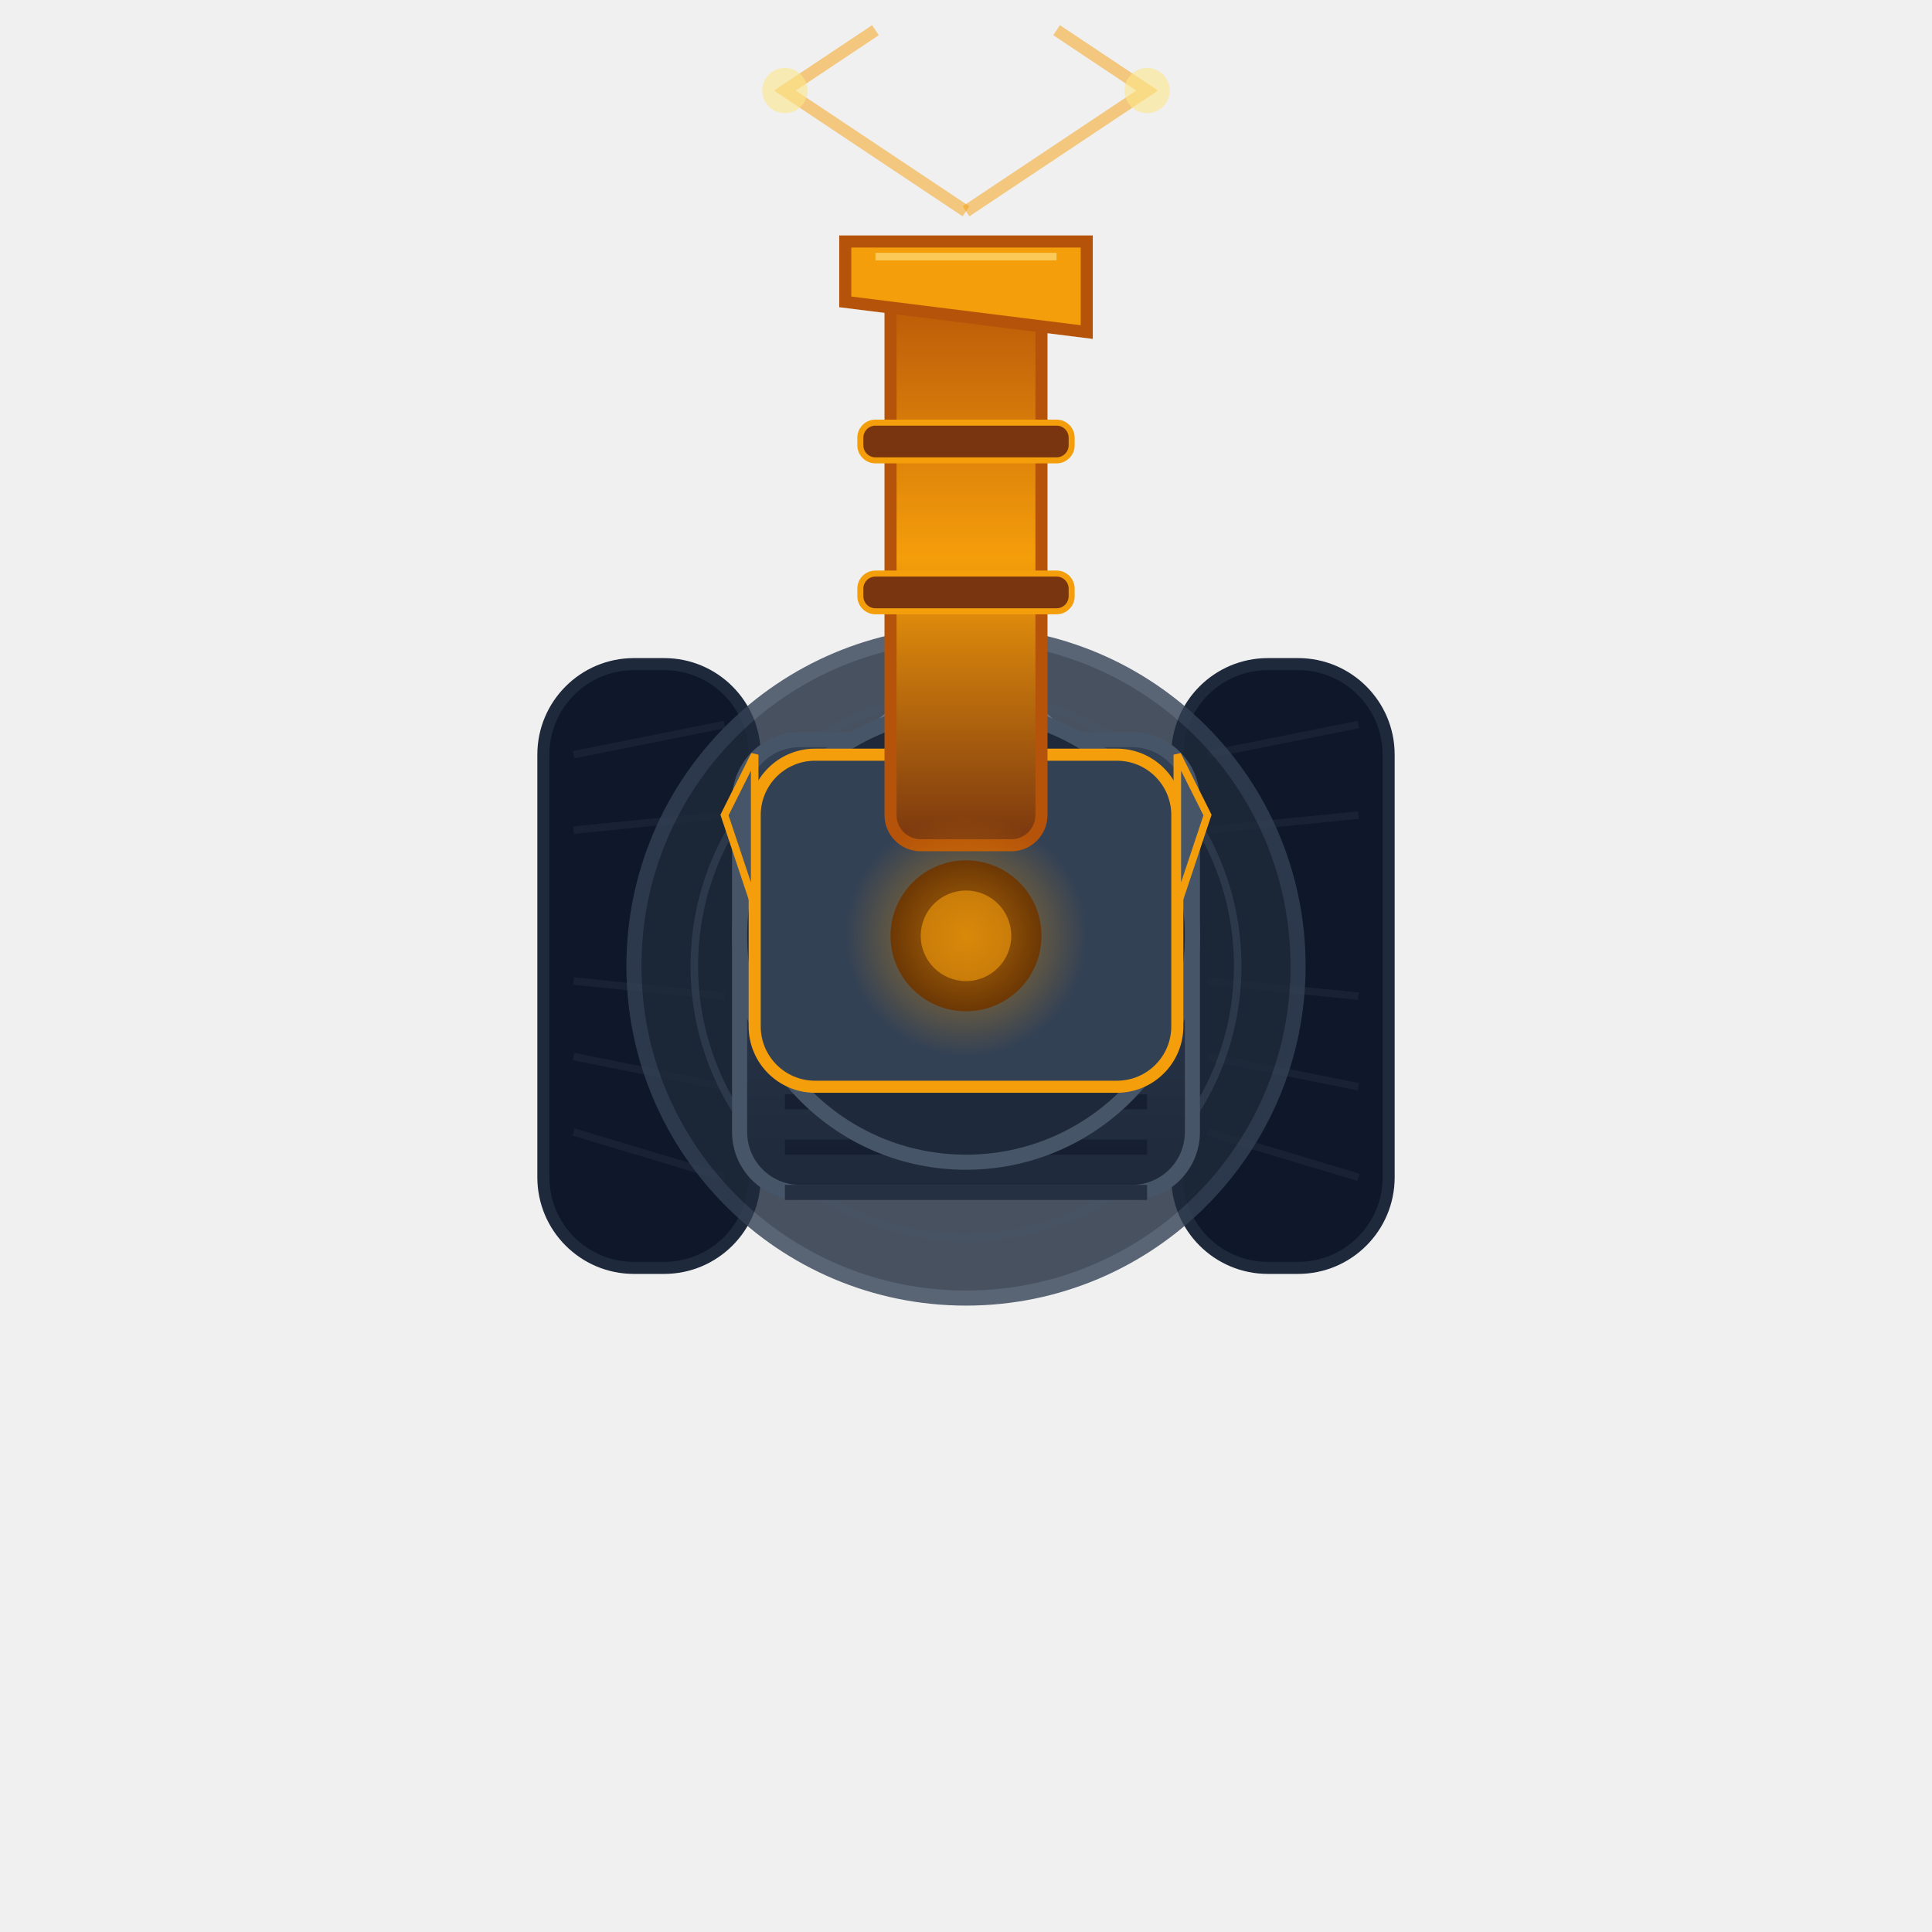
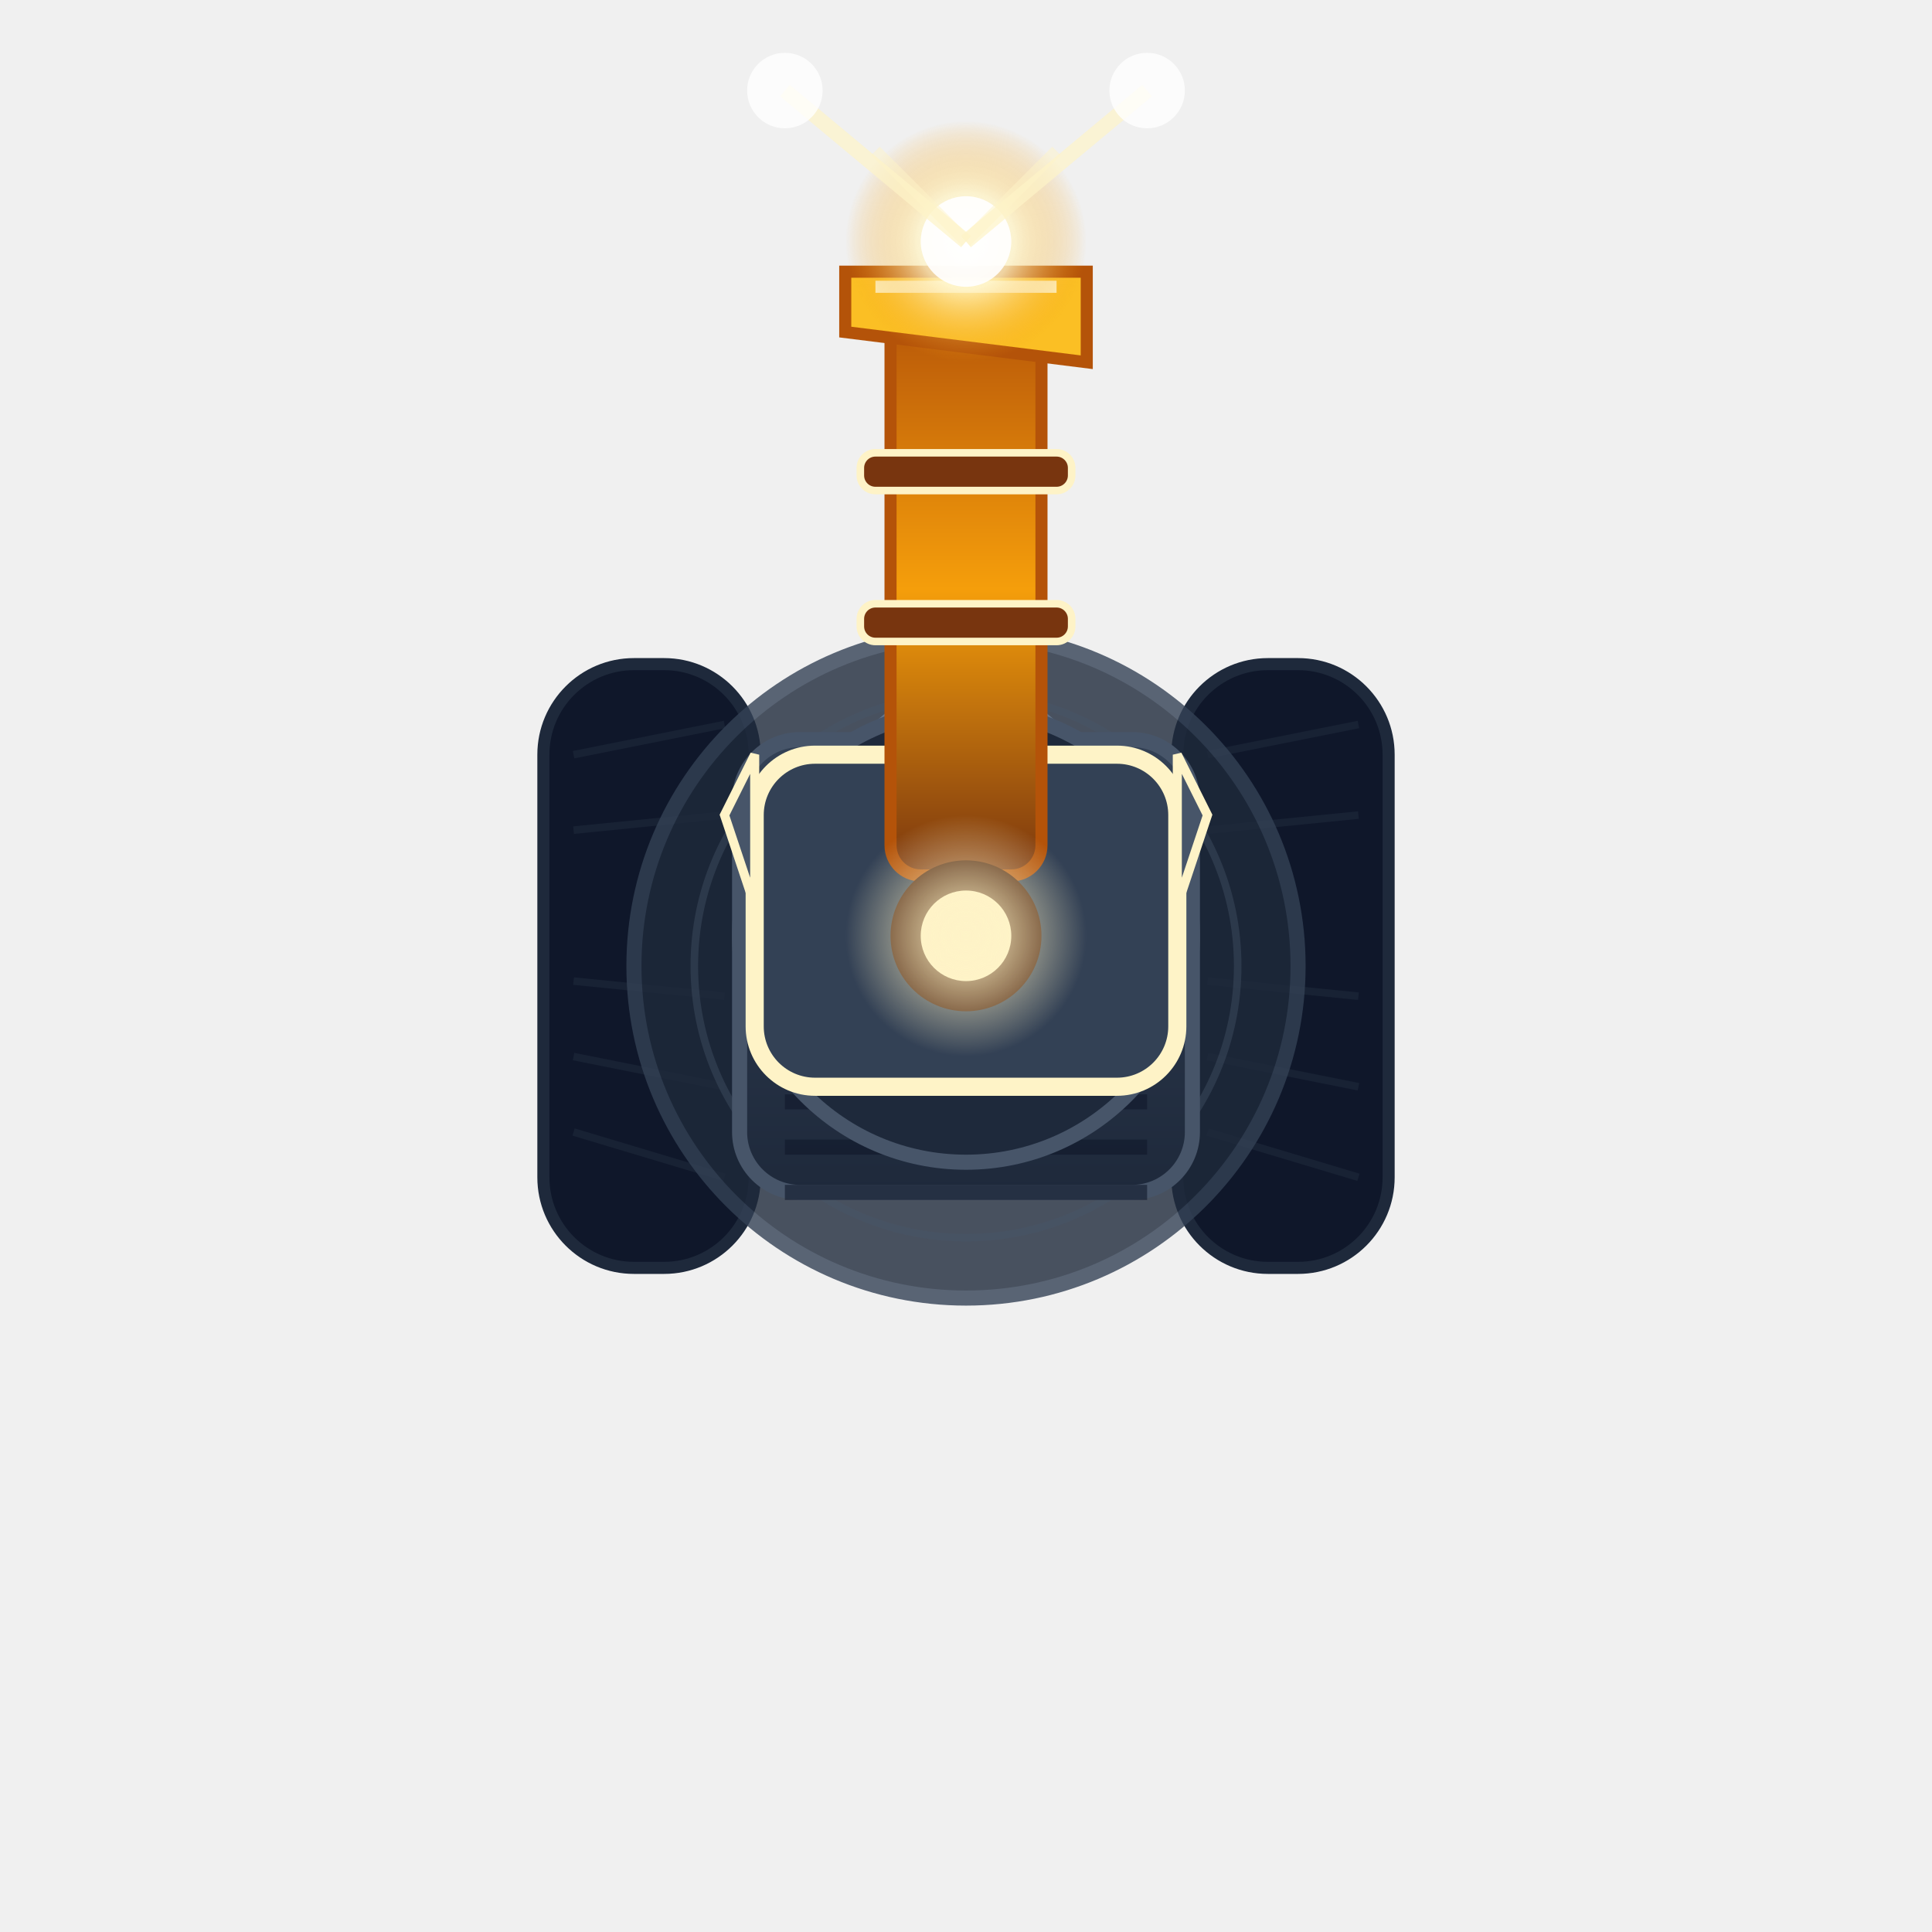
<svg xmlns="http://www.w3.org/2000/svg" viewBox="0 0 128 128">
  <defs>
    <linearGradient id="ric-hull" x1="0" y1="0" x2="0" y2="1">
      <stop offset="0%" stop-color="#334155" />
      <stop offset="100%" stop-color="#1e293b" />
    </linearGradient>
    <linearGradient id="ric-barrel" x1="0" y1="1" x2="0" y2="0">
      <stop offset="0%" stop-color="#78350f" />
      <stop offset="50%" stop-color="#f59e0b" />
      <stop offset="100%" stop-color="#b45309" />
    </linearGradient>
    <radialGradient id="ric-glow" cx="50%" cy="50%" r="50%">
-       <stop offset="0%" stop-color="#f59e0b" stop-opacity="0.6" />
+       <stop offset="0%" stop-color="#fef3c7" stop-opacity="1" />
+       <stop offset="100%" stop-color="#fef3c7" stop-opacity="0" />
+     </radialGradient>
+     <radialGradient id="ric-muzzle" cx="50%" cy="50%" r="50%">
+       <stop offset="0%" stop-color="#ffffff" stop-opacity="1" />
+       <stop offset="40%" stop-color="#fef3c7" stop-opacity="0.8" />
      <stop offset="100%" stop-color="#f59e0b" stop-opacity="0" />
    </radialGradient>
  </defs>
  <rect x="36" y="44" width="14" height="40" rx="6" fill="#0f172a" stroke="#1e293b" stroke-width="0.8" />
  <line x1="38" y1="50" x2="48" y2="48" stroke="#1e293b" stroke-width="0.5" opacity="0.6" />
  <line x1="38" y1="55" x2="48" y2="54" stroke="#1e293b" stroke-width="0.5" opacity="0.6" />
  <line x1="38" y1="65" x2="48" y2="66" stroke="#1e293b" stroke-width="0.5" opacity="0.6" />
  <line x1="38" y1="70" x2="48" y2="72" stroke="#1e293b" stroke-width="0.5" opacity="0.6" />
  <line x1="38" y1="75" x2="48" y2="78" stroke="#1e293b" stroke-width="0.5" opacity="0.6" />
  <rect x="78" y="44" width="14" height="40" rx="6" fill="#0f172a" stroke="#1e293b" stroke-width="0.8" />
  <line x1="80" y1="50" x2="90" y2="48" stroke="#1e293b" stroke-width="0.5" opacity="0.6" />
  <line x1="80" y1="55" x2="90" y2="54" stroke="#1e293b" stroke-width="0.5" opacity="0.6" />
  <line x1="80" y1="65" x2="90" y2="66" stroke="#1e293b" stroke-width="0.5" opacity="0.6" />
  <line x1="80" y1="70" x2="90" y2="72" stroke="#1e293b" stroke-width="0.5" opacity="0.6" />
  <line x1="80" y1="75" x2="90" y2="78" stroke="#1e293b" stroke-width="0.5" opacity="0.6" />
  <circle cx="64" cy="64" r="22" fill="#1e293b" stroke="#334155" stroke-width="1" opacity="0.8" />
  <circle cx="64" cy="64" r="18" fill="none" stroke="#475569" stroke-width="0.5" opacity="0.4" />
  <rect x="49" y="49" width="30" height="30" rx="4" fill="url(#ric-hull)" stroke="#475569" stroke-width="1" />
  <polygon points="57,49 64,43 71,49" fill="#475569" stroke="#64748b" stroke-width="0.5" />
  <line x1="52" y1="73" x2="76" y2="73" stroke="#0f172a" stroke-width="1" opacity="0.6" />
  <line x1="52" y1="76" x2="76" y2="76" stroke="#0f172a" stroke-width="1" opacity="0.6" />
  <line x1="52" y1="79" x2="76" y2="79" stroke="#0f172a" stroke-width="1" opacity="0.6" />
  <circle cx="64" cy="62" r="15" fill="#1e293b" stroke="#475569" stroke-width="1" />
-   <rect x="50" y="50" width="28" height="22" rx="4" fill="#334155" stroke="#f59e0b" stroke-width="0.8" />
-   <rect x="59" y="18" width="10" height="38" rx="2" fill="url(#ric-barrel)" stroke="#b45309" stroke-width="0.8" />
-   <polygon points="56,16 72,16 72,22 56,20" fill="#f59e0b" stroke="#b45309" stroke-width="0.8" />
-   <line x1="58" y1="17" x2="70" y2="17" stroke="#fde68a" stroke-width="0.5" opacity="0.6" />
-   <polyline points="64,14 52,6 58,2" fill="none" stroke="#f59e0b" stroke-width="0.8" opacity="0.5" />
-   <polyline points="64,14 76,6 70,2" fill="none" stroke="#f59e0b" stroke-width="0.8" opacity="0.5" />
-   <circle cx="52" cy="6" r="1.5" fill="#fde68a" opacity="0.6" />
-   <circle cx="76" cy="6" r="1.5" fill="#fde68a" opacity="0.6" />
-   <rect x="57" y="28" width="14" height="2.5" rx="1" fill="#78350f" stroke="#f59e0b" stroke-width="0.4" />
-   <rect x="57" y="38" width="14" height="2.5" rx="1" fill="#78350f" stroke="#f59e0b" stroke-width="0.4" />
-   <polygon points="48,54 50,50 50,60" fill="#475569" stroke="#f59e0b" stroke-width="0.5" />
-   <polygon points="80,54 78,50 78,60" fill="#475569" stroke="#f59e0b" stroke-width="0.5" />
+   <rect x="50" y="50" width="28" height="22" rx="4" fill="#334155" stroke="#fef3c7" stroke-width="1.2" />
+   <rect x="59" y="20" width="10" height="38" rx="2" fill="url(#ric-barrel)" stroke="#b45309" stroke-width="0.8" />
+   <polygon points="56,18 72,18 72,24 56,22" fill="#fbbf24" stroke="#b45309" stroke-width="0.8" />
+   <line x1="58" y1="19" x2="70" y2="19" stroke="#fef3c7" stroke-width="0.8" opacity="1" />
+   <circle cx="64" cy="16" r="8" fill="url(#ric-muzzle)" />
+   <circle cx="64" cy="16" r="3" fill="#ffffff" opacity="0.9" />
+   <line x1="64" y1="16" x2="52" y2="6" stroke="#fef3c7" stroke-width="1" opacity="0.7" />
+   <line x1="64" y1="16" x2="76" y2="6" stroke="#fef3c7" stroke-width="1" opacity="0.7" />
+   <line x1="64" y1="16" x2="58" y2="10" stroke="#fef3c7" stroke-width="0.8" opacity="0.5" />
+   <line x1="64" y1="16" x2="70" y2="10" stroke="#fef3c7" stroke-width="0.8" opacity="0.5" />
+   <circle cx="52" cy="6" r="2.5" fill="#ffffff" opacity="0.8" />
+   <circle cx="76" cy="6" r="2.5" fill="#ffffff" opacity="0.8" />
+   <rect x="57" y="30" width="14" height="2.5" rx="1" fill="#78350f" stroke="#fef3c7" stroke-width="0.5" />
+   <rect x="57" y="40" width="14" height="2.5" rx="1" fill="#78350f" stroke="#fef3c7" stroke-width="0.5" />
+   <polygon points="48,54 50,50 50,60" fill="#475569" stroke="#fef3c7" stroke-width="0.6" />
+   <polygon points="80,54 78,50 78,60" fill="#475569" stroke="#fef3c7" stroke-width="0.6" />
  <circle cx="64" cy="62" r="5" fill="#451a03" />
-   <circle cx="64" cy="62" r="3" fill="#f59e0b" opacity="0.6" />
+   <circle cx="64" cy="62" r="3" fill="#fef3c7" opacity="1" />
  <circle cx="64" cy="62" r="8" fill="url(#ric-glow)" />
</svg>
